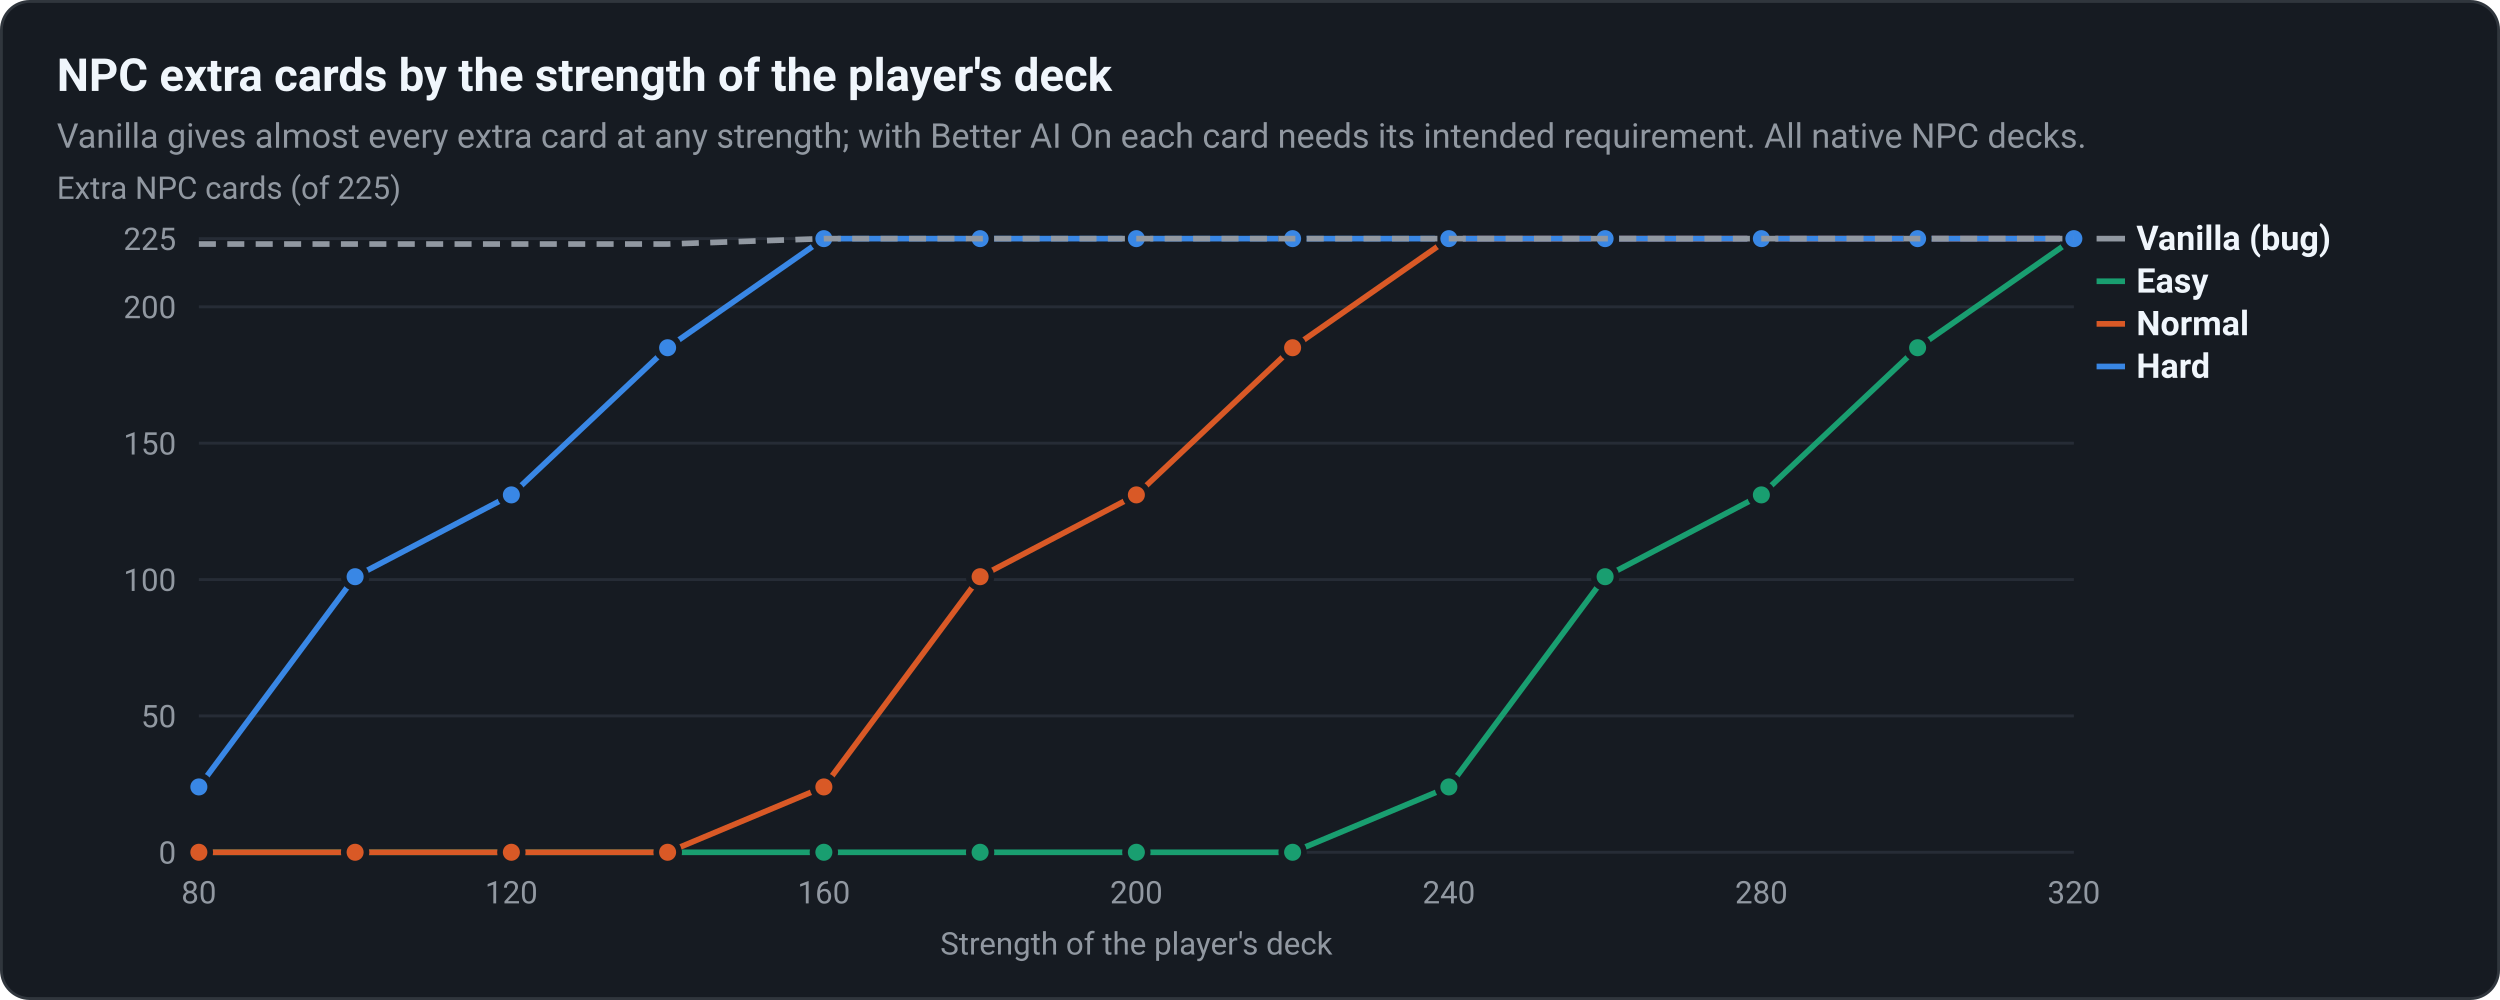
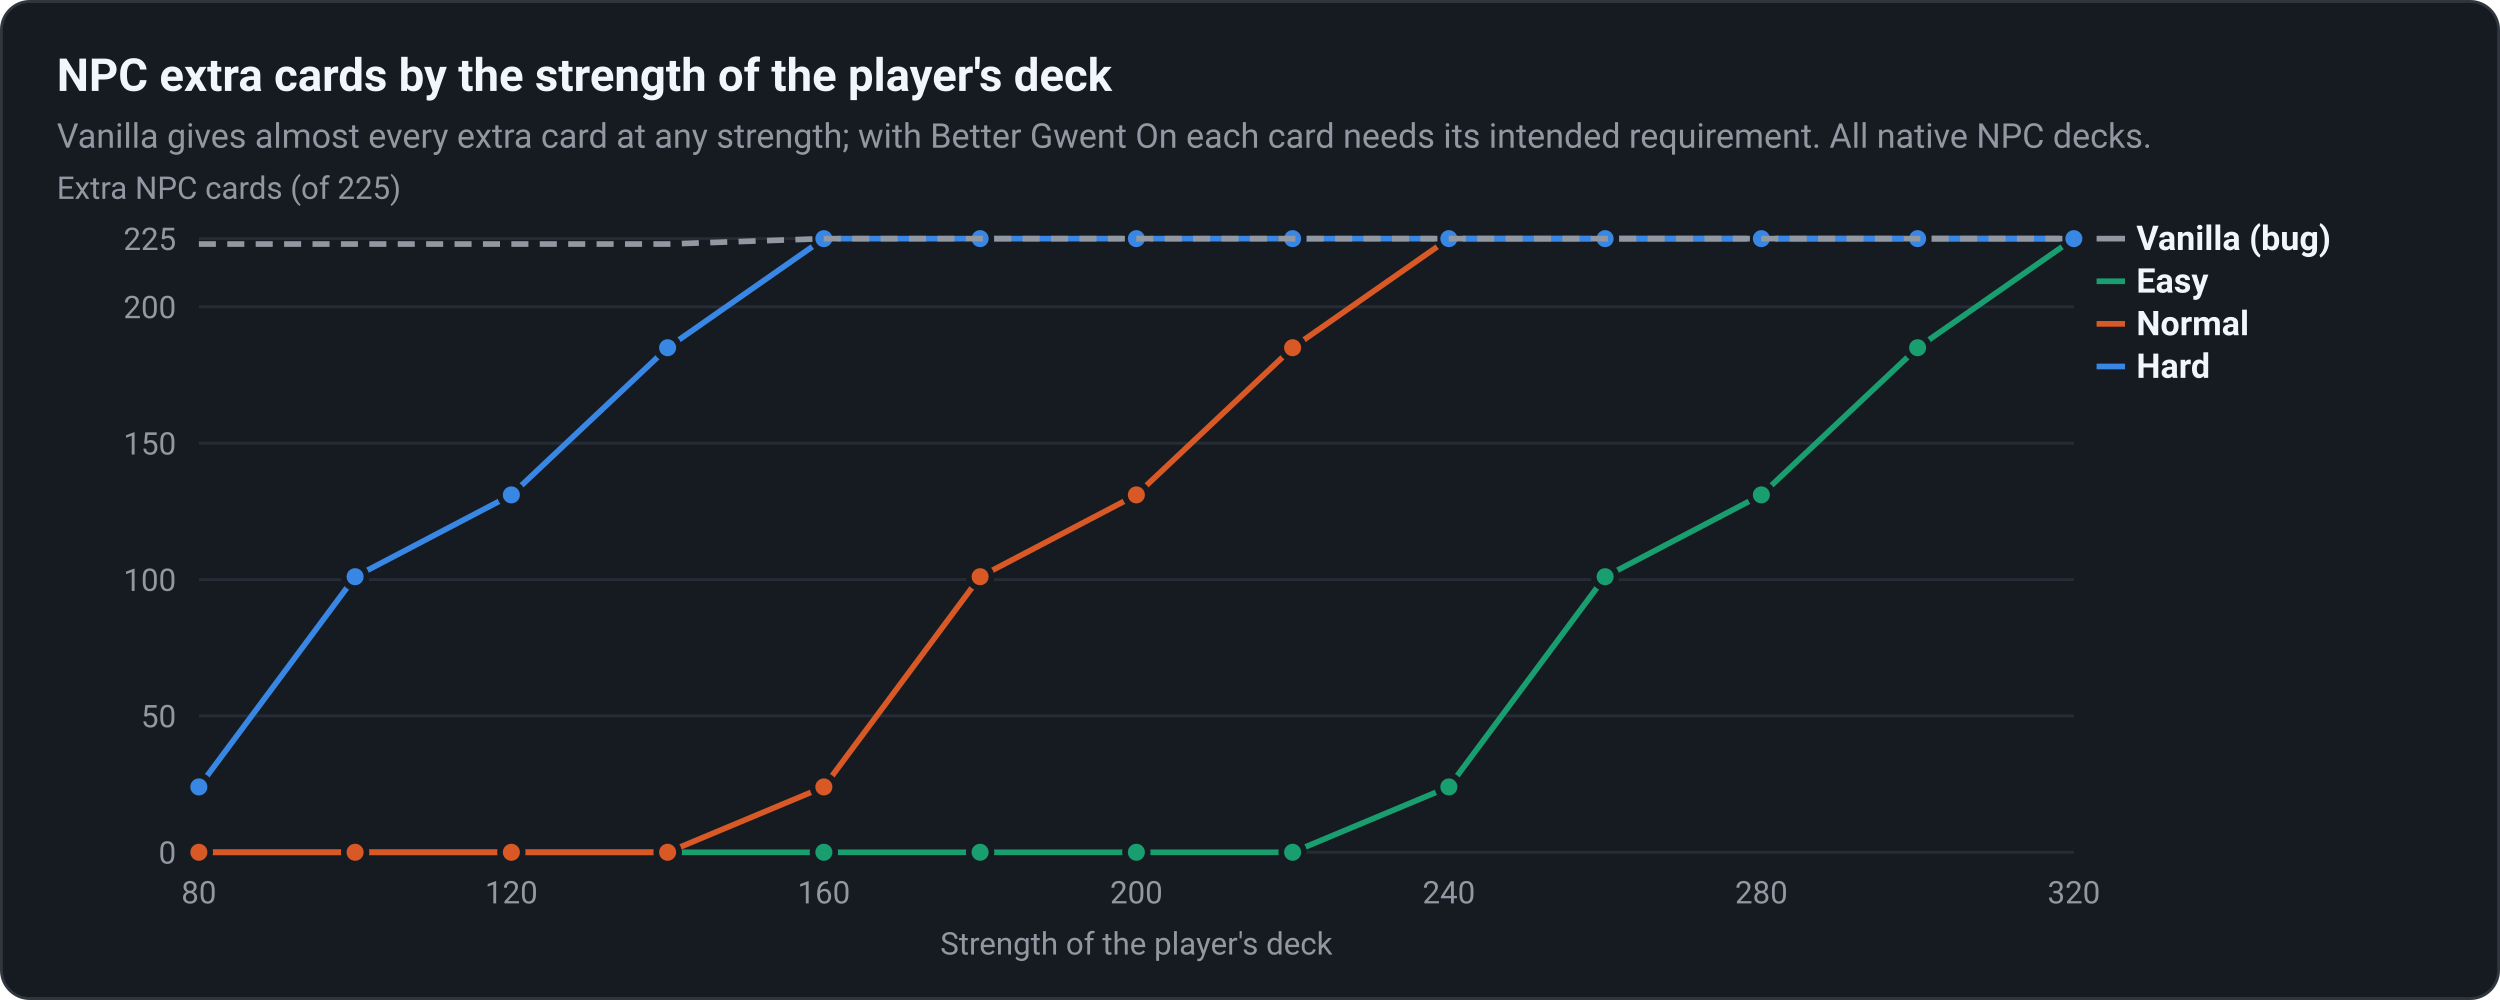
<svg xmlns="http://www.w3.org/2000/svg" width="880" height="352" viewBox="0 0 880 352" font-family="system-ui,-apple-system,'Segoe UI',Roboto,Helvetica,Arial,sans-serif" role="img" aria-label="NPC extra cards by the strength of the player's deck">
  <rect x="0.5" y="0.5" width="879" height="351" rx="10" fill="#161b22" stroke="#30363d" />
  <text x="20.0" y="32.0" fill="#f0f6fc" font-size="16" font-weight="600" text-anchor="start">NPC extra cards by the strength of the player's deck</text>
-   <text x="20.0" y="52.0" fill="#9198a1" font-size="12" font-weight="400" text-anchor="start">Vanilla gives almost every extra card at any strength; with Better AI On each card needs its intended requirement. All native NPC decks.</text>
+   <text x="20.0" y="52.0" fill="#9198a1" font-size="12" font-weight="400" text-anchor="start">Vanilla gives almost every extra card at any strength; with Better Gwent On each card needs its intended requirement. All native NPC decks.</text>
  <line x1="70" y1="300.0" x2="730" y2="300.0" stroke="#262c36" />
  <text x="62.0" y="304.0" fill="#9198a1" font-size="11" font-weight="400" text-anchor="end">0</text>
  <line x1="70" y1="252.0" x2="730" y2="252.0" stroke="#262c36" />
  <text x="62.0" y="256.0" fill="#9198a1" font-size="11" font-weight="400" text-anchor="end">50</text>
  <line x1="70" y1="204.0" x2="730" y2="204.0" stroke="#262c36" />
  <text x="62.0" y="208.0" fill="#9198a1" font-size="11" font-weight="400" text-anchor="end">100</text>
  <line x1="70" y1="156.0" x2="730" y2="156.0" stroke="#262c36" />
  <text x="62.0" y="160.0" fill="#9198a1" font-size="11" font-weight="400" text-anchor="end">150</text>
  <line x1="70" y1="108.0" x2="730" y2="108.0" stroke="#262c36" />
  <text x="62.0" y="112.0" fill="#9198a1" font-size="11" font-weight="400" text-anchor="end">200</text>
  <line x1="70" y1="84.0" x2="730" y2="84.0" stroke="#262c36" />
  <text x="62.0" y="88.0" fill="#9198a1" font-size="11" font-weight="400" text-anchor="end">225</text>
  <text x="70.0" y="318.0" fill="#9198a1" font-size="11" font-weight="400" text-anchor="middle">80</text>
  <text x="180.0" y="318.0" fill="#9198a1" font-size="11" font-weight="400" text-anchor="middle">120</text>
  <text x="290.0" y="318.0" fill="#9198a1" font-size="11" font-weight="400" text-anchor="middle">160</text>
  <text x="400.0" y="318.0" fill="#9198a1" font-size="11" font-weight="400" text-anchor="middle">200</text>
  <text x="510.0" y="318.0" fill="#9198a1" font-size="11" font-weight="400" text-anchor="middle">240</text>
  <text x="620.0" y="318.0" fill="#9198a1" font-size="11" font-weight="400" text-anchor="middle">280</text>
  <text x="730.0" y="318.0" fill="#9198a1" font-size="11" font-weight="400" text-anchor="middle">320</text>
  <text x="400.0" y="336.0" fill="#9198a1" font-size="11" font-weight="400" text-anchor="middle">Strength of the player's deck</text>
  <text x="20.0" y="70.0" fill="#9198a1" font-size="11" font-weight="400" text-anchor="start">Extra NPC cards (of 225)</text>
  <polyline points="70.0,300.0 125.0,300.0 180.0,300.0 235.0,300.0 290.0,300.0 345.0,300.0 400.0,300.0 455.0,300.0 510.0,277.0 565.0,203.0 620.0,174.2 675.0,122.4 730.0,84.0" fill="none" stroke="#199e70" stroke-width="2" stroke-linejoin="round" />
  <circle cx="70.0" cy="300.0" r="4" fill="#199e70" stroke="#161b22" stroke-width="2" />
  <circle cx="125.0" cy="300.0" r="4" fill="#199e70" stroke="#161b22" stroke-width="2" />
  <circle cx="180.0" cy="300.0" r="4" fill="#199e70" stroke="#161b22" stroke-width="2" />
  <circle cx="235.0" cy="300.0" r="4" fill="#199e70" stroke="#161b22" stroke-width="2" />
  <circle cx="290.0" cy="300.0" r="4" fill="#199e70" stroke="#161b22" stroke-width="2" />
  <circle cx="345.0" cy="300.0" r="4" fill="#199e70" stroke="#161b22" stroke-width="2" />
  <circle cx="400.0" cy="300.0" r="4" fill="#199e70" stroke="#161b22" stroke-width="2" />
  <circle cx="455.0" cy="300.0" r="4" fill="#199e70" stroke="#161b22" stroke-width="2" />
  <circle cx="510.0" cy="277.0" r="4" fill="#199e70" stroke="#161b22" stroke-width="2" />
  <circle cx="565.0" cy="203.0" r="4" fill="#199e70" stroke="#161b22" stroke-width="2" />
  <circle cx="620.0" cy="174.2" r="4" fill="#199e70" stroke="#161b22" stroke-width="2" />
  <circle cx="675.0" cy="122.4" r="4" fill="#199e70" stroke="#161b22" stroke-width="2" />
  <circle cx="730.0" cy="84.0" r="4" fill="#199e70" stroke="#161b22" stroke-width="2" />
  <polyline points="70.0,300.0 125.0,300.0 180.0,300.0 235.0,300.0 290.0,277.0 345.0,203.0 400.0,174.2 455.0,122.4 510.0,84.0 565.0,84.0 620.0,84.0 675.0,84.0 730.0,84.0" fill="none" stroke="#d95926" stroke-width="2" stroke-linejoin="round" />
  <circle cx="70.0" cy="300.0" r="4" fill="#d95926" stroke="#161b22" stroke-width="2" />
  <circle cx="125.0" cy="300.0" r="4" fill="#d95926" stroke="#161b22" stroke-width="2" />
  <circle cx="180.0" cy="300.0" r="4" fill="#d95926" stroke="#161b22" stroke-width="2" />
  <circle cx="235.0" cy="300.0" r="4" fill="#d95926" stroke="#161b22" stroke-width="2" />
  <circle cx="290.0" cy="277.0" r="4" fill="#d95926" stroke="#161b22" stroke-width="2" />
  <circle cx="345.0" cy="203.0" r="4" fill="#d95926" stroke="#161b22" stroke-width="2" />
  <circle cx="400.0" cy="174.2" r="4" fill="#d95926" stroke="#161b22" stroke-width="2" />
  <circle cx="455.0" cy="122.4" r="4" fill="#d95926" stroke="#161b22" stroke-width="2" />
  <circle cx="510.0" cy="84.0" r="4" fill="#d95926" stroke="#161b22" stroke-width="2" />
  <circle cx="565.0" cy="84.0" r="4" fill="#d95926" stroke="#161b22" stroke-width="2" />
  <circle cx="620.0" cy="84.0" r="4" fill="#d95926" stroke="#161b22" stroke-width="2" />
  <circle cx="675.0" cy="84.0" r="4" fill="#d95926" stroke="#161b22" stroke-width="2" />
  <circle cx="730.0" cy="84.0" r="4" fill="#d95926" stroke="#161b22" stroke-width="2" />
  <polyline points="70.0,277.0 125.0,203.0 180.0,174.2 235.0,122.4 290.0,84.0 345.0,84.0 400.0,84.0 455.0,84.0 510.0,84.0 565.0,84.0 620.0,84.0 675.0,84.0 730.0,84.0" fill="none" stroke="#3987e5" stroke-width="2" stroke-linejoin="round" />
  <circle cx="70.0" cy="277.0" r="4" fill="#3987e5" stroke="#161b22" stroke-width="2" />
  <circle cx="125.0" cy="203.0" r="4" fill="#3987e5" stroke="#161b22" stroke-width="2" />
  <circle cx="180.0" cy="174.2" r="4" fill="#3987e5" stroke="#161b22" stroke-width="2" />
  <circle cx="235.0" cy="122.4" r="4" fill="#3987e5" stroke="#161b22" stroke-width="2" />
  <circle cx="290.0" cy="84.0" r="4" fill="#3987e5" stroke="#161b22" stroke-width="2" />
  <circle cx="345.0" cy="84.0" r="4" fill="#3987e5" stroke="#161b22" stroke-width="2" />
  <circle cx="400.0" cy="84.0" r="4" fill="#3987e5" stroke="#161b22" stroke-width="2" />
  <circle cx="455.0" cy="84.0" r="4" fill="#3987e5" stroke="#161b22" stroke-width="2" />
  <circle cx="510.0" cy="84.0" r="4" fill="#3987e5" stroke="#161b22" stroke-width="2" />
  <circle cx="565.0" cy="84.0" r="4" fill="#3987e5" stroke="#161b22" stroke-width="2" />
  <circle cx="620.0" cy="84.0" r="4" fill="#3987e5" stroke="#161b22" stroke-width="2" />
  <circle cx="675.0" cy="84.0" r="4" fill="#3987e5" stroke="#161b22" stroke-width="2" />
  <circle cx="730.0" cy="84.0" r="4" fill="#3987e5" stroke="#161b22" stroke-width="2" />
  <polyline points="70.0,85.9 125.0,85.9 180.0,85.9 235.0,85.9 290.0,84.0 345.0,84.0 400.0,84.0 455.0,84.0 510.0,84.0 565.0,84.0 620.0,84.0 675.0,84.0 730.0,84.0" fill="none" stroke="#9198a1" stroke-width="2" stroke-dasharray="6 4" />
  <line x1="738" y1="84.0" x2="748" y2="84.0" stroke="#9198a1" stroke-width="2" />
  <text x="752.0" y="88.0" fill="#f0f6fc" font-size="12" font-weight="600" text-anchor="start">Vanilla (bug)</text>
  <line x1="738" y1="99.0" x2="748" y2="99.0" stroke="#199e70" stroke-width="2" />
  <text x="752.0" y="103.0" fill="#f0f6fc" font-size="12" font-weight="600" text-anchor="start">Easy</text>
  <line x1="738" y1="114.0" x2="748" y2="114.0" stroke="#d95926" stroke-width="2" />
  <text x="752.0" y="118.0" fill="#f0f6fc" font-size="12" font-weight="600" text-anchor="start">Normal</text>
  <line x1="738" y1="129.0" x2="748" y2="129.0" stroke="#3987e5" stroke-width="2" />
  <text x="752.0" y="133.0" fill="#f0f6fc" font-size="12" font-weight="600" text-anchor="start">Hard</text>
</svg>
